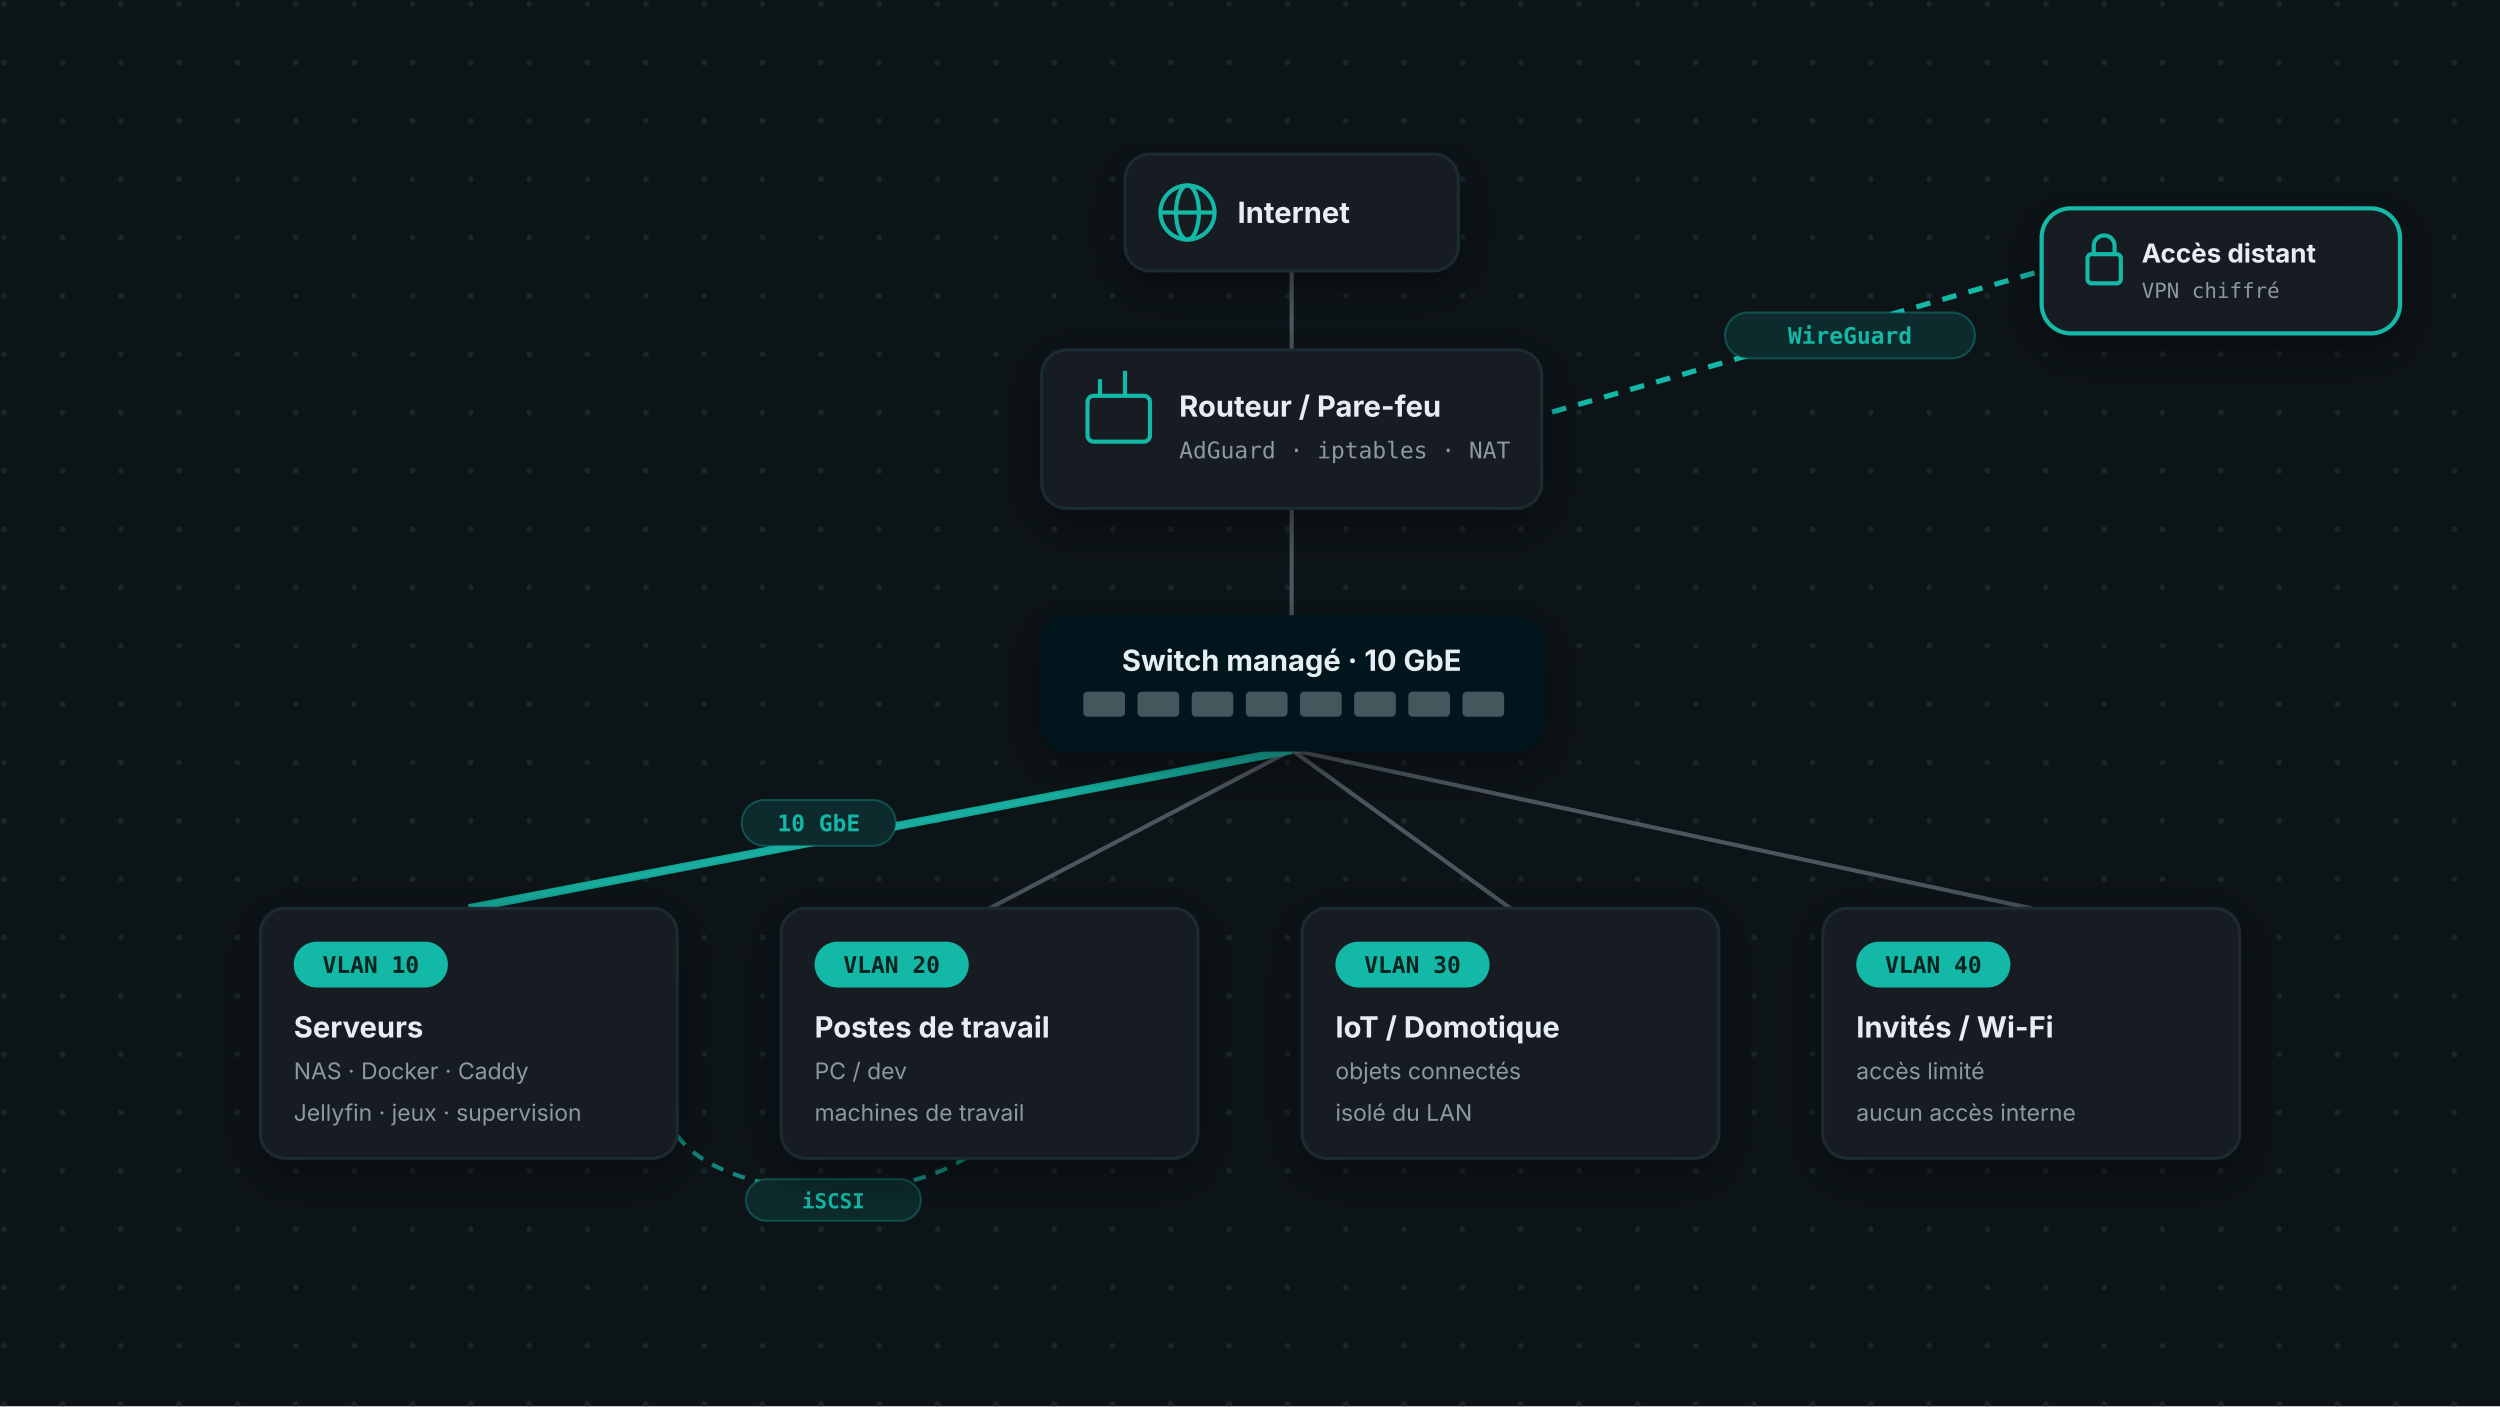
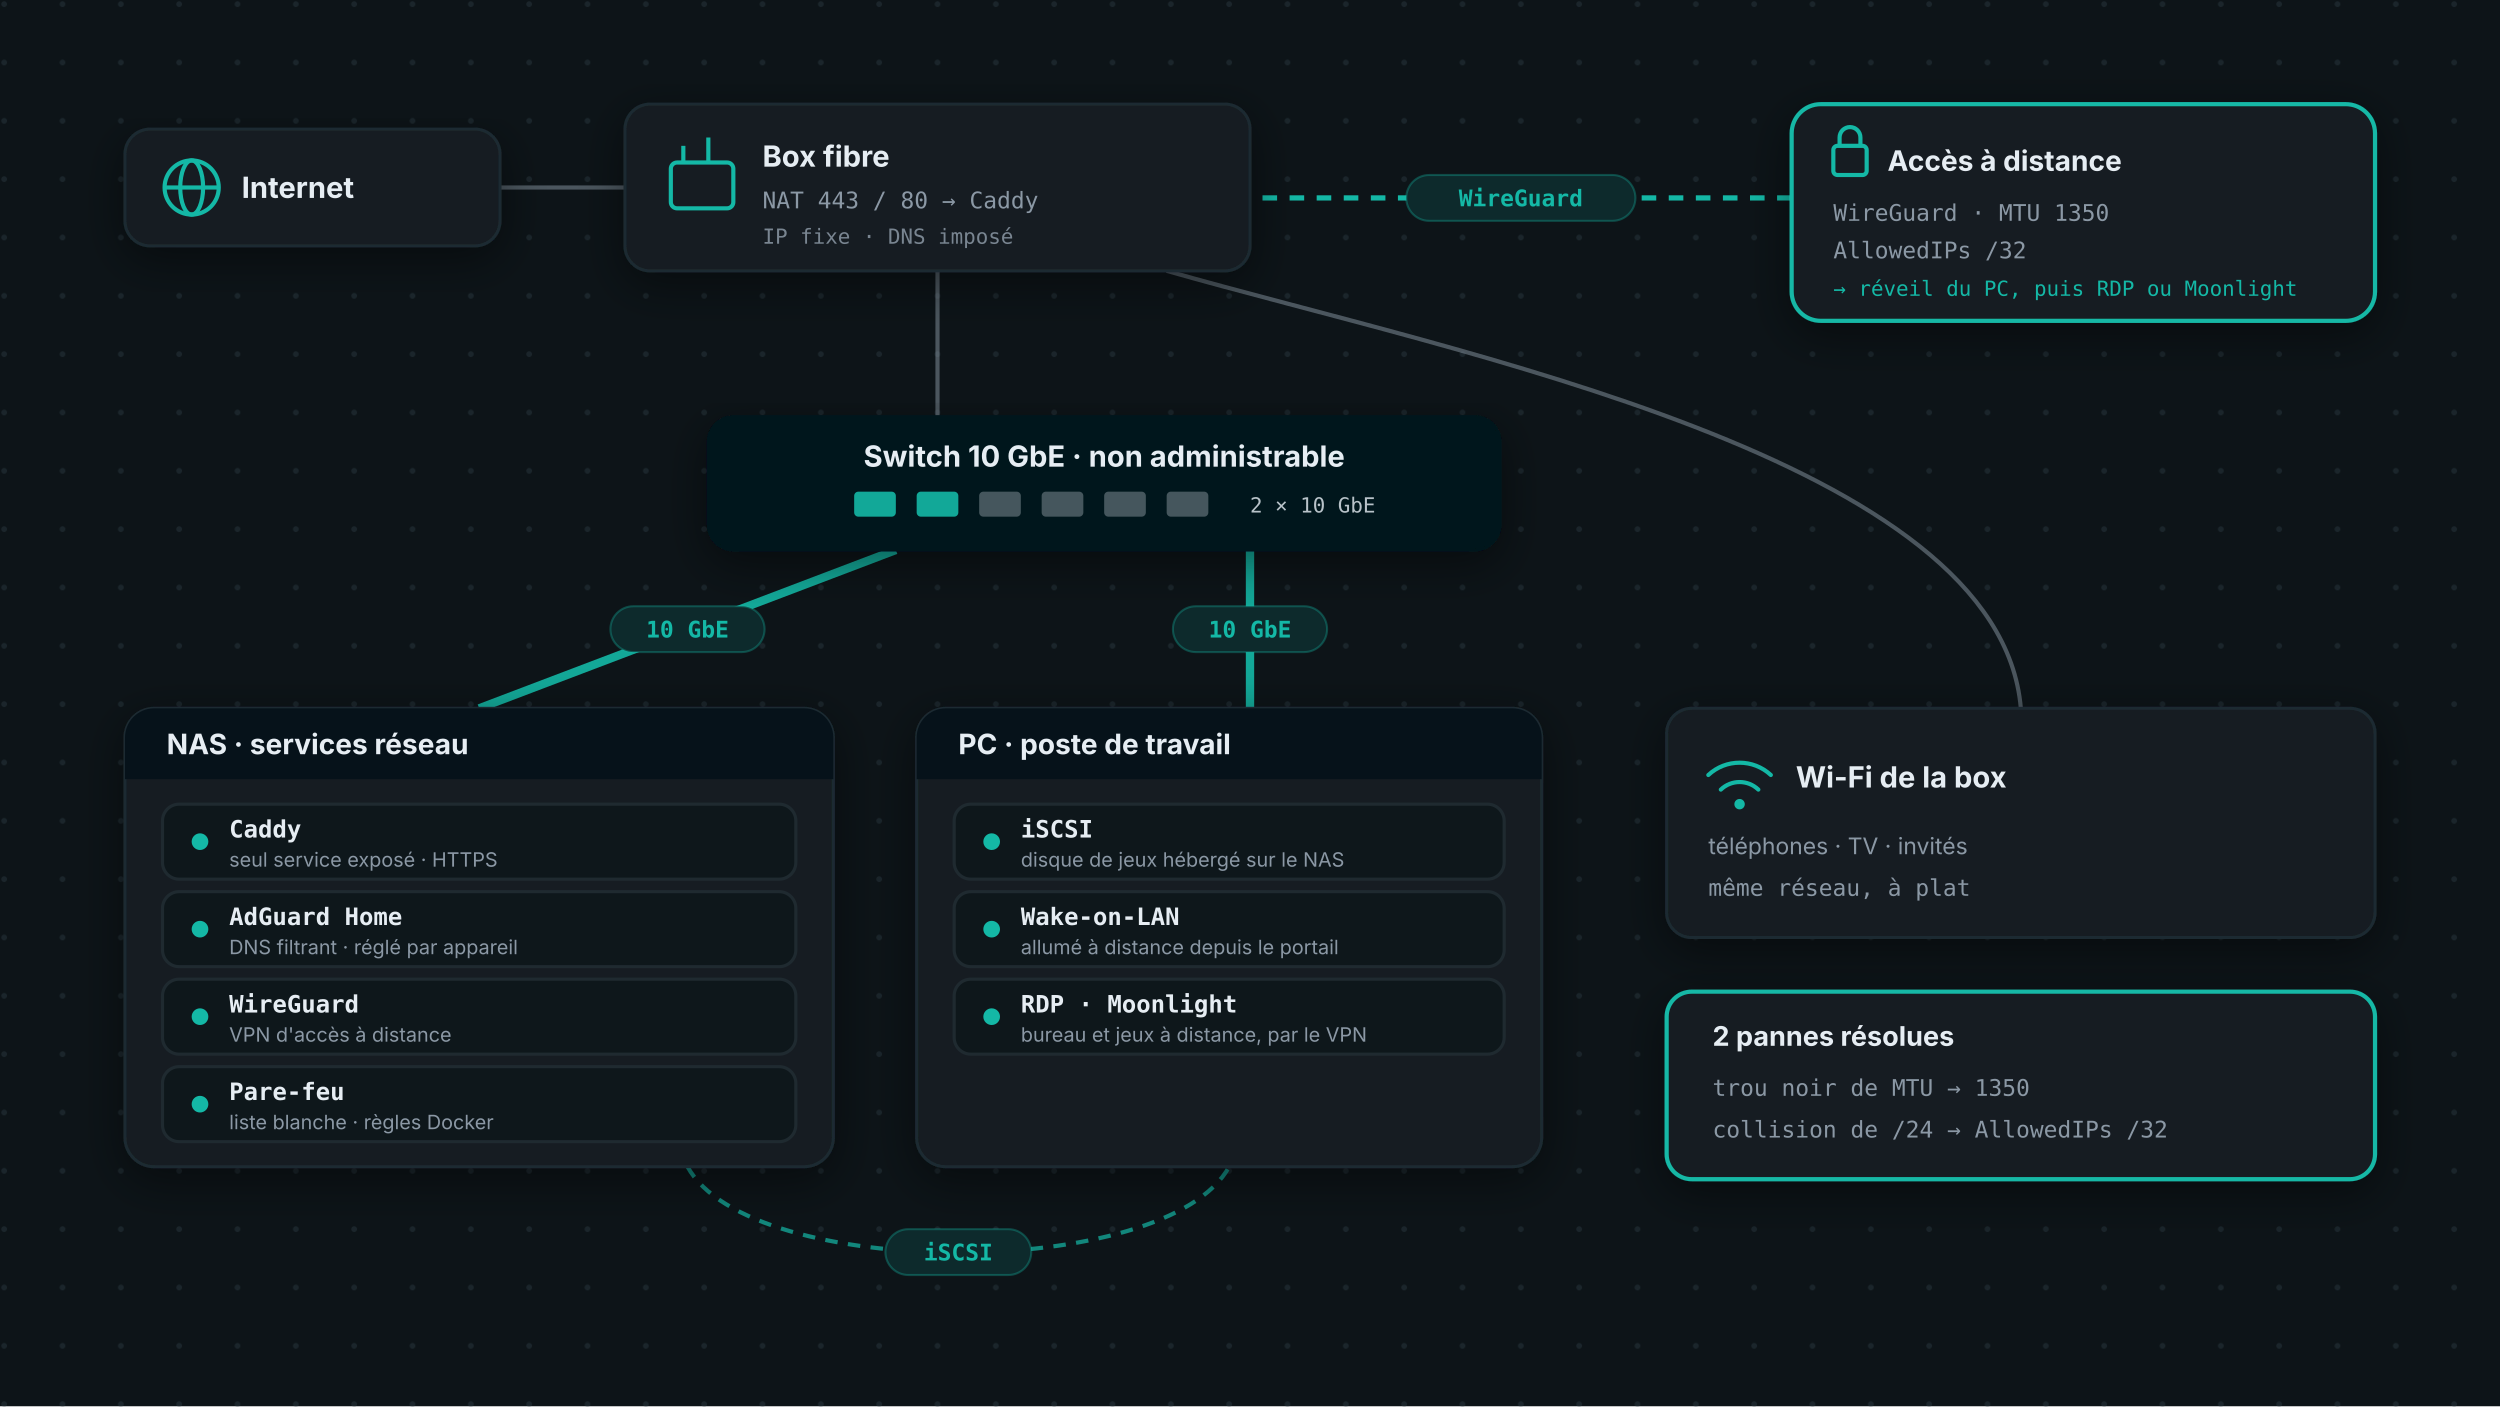
<svg xmlns="http://www.w3.org/2000/svg" width="1200" height="675" viewBox="0 0 1200 675" font-family="'Inter', system-ui, -apple-system, 'Segoe UI', Arial, sans-serif">
  <defs>
    <pattern id="reseau-dark-fr-dots" width="28" height="28" patternUnits="userSpaceOnUse">
      <circle cx="2" cy="2" r="1.4" fill="#1f2a30" fill-opacity="0.8" />
    </pattern>
    <filter id="reseau-dark-fr-sh" x="-20%" y="-20%" width="140%" height="160%">
      <feDropShadow dx="0" dy="6" stdDeviation="11" flood-color="#000000" flood-opacity="0.45" />
    </filter>
  </defs>
  <rect width="1200" height="675" fill="#0d1418" />
  <rect width="1200" height="675" fill="url(#reseau-dark-fr-dots)" />
  <g stroke="#8b98a5" stroke-opacity="0.5" stroke-width="2" fill="none">
-     <path d="M620 130 L620 168" />
-     <path d="M620 244 L620 296" />
-     <path d="M620 360 L225 436" />
-     <path d="M620 360 L475 436" />
-     <path d="M620 360 L725 436" />
-     <path d="M620 360 L975 436" />
+     <path d="M240 90 L300 90" />
+     <path d="M450 130 L450 200" />
+     <path d="M560 130 C 700 170, 960 220, 970 340" />
  </g>
-   <path d="M620 360 L225 436" stroke="#14b8a6" stroke-width="4" fill="none" opacity="0.9" />
-   <rect x="356" y="384" width="74" height="22" rx="11" fill="#0d1418" />
-   <rect x="356" y="384" width="74" height="22" rx="11" fill="#14b8a6" fill-opacity="0.14" stroke="#14b8a6" stroke-opacity="0.32" />
-   <text x="393" y="399" font-size="11" fill="#14b8a6" font-weight="bold" font-family="'JetBrains Mono', ui-monospace, SFMono-Regular, Menlo, Consolas, monospace" text-anchor="middle">10 GbE</text>
-   <path d="M720 205 L980 130" stroke="#14b8a6" stroke-width="2.5" stroke-dasharray="7 6" fill="none" />
-   <rect x="828" y="150" width="120" height="22" rx="11" fill="#0d1418" />
-   <rect x="828" y="150" width="120" height="22" rx="11" fill="#14b8a6" fill-opacity="0.14" stroke="#14b8a6" stroke-opacity="0.32" />
-   <text x="888" y="165" font-size="11" fill="#14b8a6" font-weight="bold" font-family="'JetBrains Mono', ui-monospace, SFMono-Regular, Menlo, Consolas, monospace" text-anchor="middle">WireGuard</text>
-   <path d="M325 545 C 350 580, 450 580, 475 545" stroke="#14b8a6" stroke-width="2" stroke-dasharray="6 5" fill="none" opacity="0.7" />
-   <rect x="358" y="566" width="84" height="20" rx="10" fill="#0d1418" />
-   <rect x="358" y="566" width="84" height="20" rx="10" fill="#14b8a6" fill-opacity="0.14" stroke="#14b8a6" stroke-opacity="0.32" />
-   <text x="400" y="580" font-size="10" fill="#14b8a6" font-weight="bold" font-family="'JetBrains Mono', ui-monospace, SFMono-Regular, Menlo, Consolas, monospace" text-anchor="middle">iSCSI</text>
+   <g stroke="#14b8a6" stroke-width="4" fill="none" opacity="0.9">
+     <path d="M430 264 L230 340" />
+     <path d="M600 264 L600 340" />
+   </g>
+   <rect x="293" y="291" width="74" height="22" rx="11" fill="#0d1418" />
+   <rect x="293" y="291" width="74" height="22" rx="11" fill="#14b8a6" fill-opacity="0.14" stroke="#14b8a6" stroke-opacity="0.32" />
+   <text x="330" y="306" font-size="11" fill="#14b8a6" font-weight="bold" font-family="'JetBrains Mono', ui-monospace, SFMono-Regular, Menlo, Consolas, monospace" text-anchor="middle">10 GbE</text>
+   <rect x="563" y="291" width="74" height="22" rx="11" fill="#0d1418" />
+   <rect x="563" y="291" width="74" height="22" rx="11" fill="#14b8a6" fill-opacity="0.14" stroke="#14b8a6" stroke-opacity="0.32" />
+   <text x="600" y="306" font-size="11" fill="#14b8a6" font-weight="bold" font-family="'JetBrains Mono', ui-monospace, SFMono-Regular, Menlo, Consolas, monospace" text-anchor="middle">10 GbE</text>
+   <path d="M860 95 L600 95" stroke="#14b8a6" stroke-width="2.5" stroke-dasharray="7 6" fill="none" />
+   <rect x="675" y="84" width="110" height="22" rx="11" fill="#0d1418" />
+   <rect x="675" y="84" width="110" height="22" rx="11" fill="#14b8a6" fill-opacity="0.14" stroke="#14b8a6" stroke-opacity="0.32" />
+   <text x="730" y="99" font-size="11" fill="#14b8a6" font-weight="bold" font-family="'JetBrains Mono', ui-monospace, SFMono-Regular, Menlo, Consolas, monospace" text-anchor="middle">WireGuard</text>
+   <path d="M330 560 C 360 615, 560 615, 590 560" stroke="#14b8a6" stroke-width="2" stroke-dasharray="6 5" fill="none" opacity="0.7" />
+   <rect x="425" y="590" width="70" height="22" rx="11" fill="#0d1418" />
+   <rect x="425" y="590" width="70" height="22" rx="11" fill="#14b8a6" fill-opacity="0.14" stroke="#14b8a6" stroke-opacity="0.32" />
+   <text x="460" y="605" font-size="11" fill="#14b8a6" font-weight="bold" font-family="'JetBrains Mono', ui-monospace, SFMono-Regular, Menlo, Consolas, monospace" text-anchor="middle">iSCSI</text>
  <g filter="url(#reseau-dark-fr-sh)">
-     <rect x="540" y="74" width="160" height="56" rx="12" fill="#121c20" stroke="#1f2a30" stroke-width="1.5" />
+     <rect x="60" y="62" width="180" height="56" rx="12" fill="#121c20" stroke="#1f2a30" stroke-width="1.5" />
  </g>
  <g stroke="#14b8a6" stroke-width="2" fill="none">
-     <circle cx="570" cy="102" r="13" />
-     <ellipse cx="570" cy="102" rx="5.5" ry="13" />
-     <line x1="557" y1="102" x2="583" y2="102" />
+     <circle cx="92" cy="90" r="13" />
+     <ellipse cx="92" cy="90" rx="5.5" ry="13" />
+     <line x1="79" y1="90" x2="105" y2="90" />
  </g>
-   <text x="594" y="107" font-size="14" fill="#e6edf3" font-weight="bold" font-family="'Inter', system-ui, -apple-system, 'Segoe UI', Arial, sans-serif">Internet</text>
+   <text x="116" y="95" font-size="14" fill="#e6edf3" font-weight="bold" font-family="'Inter', system-ui, -apple-system, 'Segoe UI', Arial, sans-serif">Internet</text>
  <g filter="url(#reseau-dark-fr-sh)">
-     <rect x="500" y="168" width="240" height="76" rx="12" fill="#121c20" stroke="#1f2a30" stroke-width="1.5" />
+     <rect x="300" y="50" width="300" height="80" rx="12" fill="#121c20" stroke="#1f2a30" stroke-width="1.5" />
  </g>
  <g stroke="#14b8a6" stroke-width="2" fill="none">
-     <rect x="522" y="190" width="30" height="22" rx="3" />
-     <path d="M528 190 v-8 M540 190 v-12" />
+     <rect x="322" y="78" width="30" height="22" rx="3" />
+     <path d="M328 78 v-8 M340 78 v-12" />
  </g>
-   <text x="566" y="200" font-size="14" fill="#e6edf3" font-weight="bold" font-family="'Inter', system-ui, -apple-system, 'Segoe UI', Arial, sans-serif">Routeur / Pare-feu</text>
-   <text x="566" y="220" font-size="11" fill="#8b98a5" font-weight="normal" font-family="'JetBrains Mono', ui-monospace, SFMono-Regular, Menlo, Consolas, monospace">AdGuard · iptables · NAT</text>
+   <text x="366" y="80" font-size="14" fill="#e6edf3" font-weight="bold" font-family="'Inter', system-ui, -apple-system, 'Segoe UI', Arial, sans-serif">Box fibre</text>
+   <text x="366" y="100" font-size="11" fill="#8b98a5" font-weight="normal" font-family="'JetBrains Mono', ui-monospace, SFMono-Regular, Menlo, Consolas, monospace">NAT 443 / 80 → Caddy</text>
+   <text x="366" y="117" font-size="10" fill="#8b98a5" fill-opacity="0.85" font-weight="normal" font-family="'JetBrains Mono', ui-monospace, SFMono-Regular, Menlo, Consolas, monospace">IP fixe · DNS imposé</text>
  <g filter="url(#reseau-dark-fr-sh)">
-     <rect x="980" y="100" width="172" height="60" rx="14" fill="#121c20" stroke="#14b8a6" stroke-width="2" />
+     <rect x="860" y="50" width="280" height="104" rx="14" fill="#121c20" stroke="#14b8a6" stroke-width="2" />
  </g>
  <g stroke="#14b8a6" stroke-width="2" fill="none">
-     <rect x="1002" y="122" width="16" height="14" rx="2" />
-     <path d="M1005 122 v-4 a5 5 0 0 1 10 0 v4" />
+     <rect x="880" y="70" width="16" height="14" rx="2" />
+     <path d="M883 70 v-4 a5 5 0 0 1 10 0 v4" />
  </g>
-   <text x="1028" y="126" font-size="12.5" fill="#e6edf3" font-weight="bold" font-family="'Inter', system-ui, -apple-system, 'Segoe UI', Arial, sans-serif">Accès distant</text>
-   <text x="1028" y="143" font-size="10" fill="#8b98a5" font-weight="normal" font-family="'JetBrains Mono', ui-monospace, SFMono-Regular, Menlo, Consolas, monospace">VPN chiffré</text>
+   <text x="906" y="82" font-size="13.5" fill="#e6edf3" font-weight="bold" font-family="'Inter', system-ui, -apple-system, 'Segoe UI', Arial, sans-serif">Accès à distance</text>
+   <text x="880" y="106" font-size="11" fill="#8b98a5" font-weight="normal" font-family="'JetBrains Mono', ui-monospace, SFMono-Regular, Menlo, Consolas, monospace">WireGuard · MTU 1350</text>
+   <text x="880" y="124" font-size="11" fill="#8b98a5" font-weight="normal" font-family="'JetBrains Mono', ui-monospace, SFMono-Regular, Menlo, Consolas, monospace">AllowedIPs /32</text>
+   <text x="880" y="142" font-size="10" fill="#14b8a6" font-weight="normal" font-family="'JetBrains Mono', ui-monospace, SFMono-Regular, Menlo, Consolas, monospace">→ réveil du PC, puis RDP ou Moonlight</text>
  <g filter="url(#reseau-dark-fr-sh)">
-     <rect x="500" y="296" width="240" height="64" rx="12" fill="#06121a" stroke="#06121a" stroke-width="1.5" />
+     <rect x="340" y="200" width="380" height="64" rx="12" fill="#06121a" stroke="#06121a" stroke-width="1.5" />
  </g>
-   <g fill="#e6edf3" fill-opacity="0.3">
-     <rect x="520" y="332" width="20" height="12" rx="2" />
-     <rect x="546" y="332" width="20" height="12" rx="2" />
-     <rect x="572" y="332" width="20" height="12" rx="2" />
-     <rect x="598" y="332" width="20" height="12" rx="2" />
-     <rect x="624" y="332" width="20" height="12" rx="2" />
-     <rect x="650" y="332" width="20" height="12" rx="2" />
-     <rect x="676" y="332" width="20" height="12" rx="2" />
-     <rect x="702" y="332" width="20" height="12" rx="2" />
+   <text x="530" y="224" font-size="14" fill="#e6edf3" font-weight="bold" font-family="'Inter', system-ui, -apple-system, 'Segoe UI', Arial, sans-serif" text-anchor="middle">Switch 10 GbE · non administrable</text>
+   <rect x="410" y="236" width="20" height="12" rx="2" fill="#14b8a6" fill-opacity="0.9" />
+   <rect x="440" y="236" width="20" height="12" rx="2" fill="#14b8a6" fill-opacity="0.9" />
+   <rect x="470" y="236" width="20" height="12" rx="2" fill="#e6edf3" fill-opacity="0.3" />
+   <rect x="500" y="236" width="20" height="12" rx="2" fill="#e6edf3" fill-opacity="0.3" />
+   <rect x="530" y="236" width="20" height="12" rx="2" fill="#e6edf3" fill-opacity="0.3" />
+   <rect x="560" y="236" width="20" height="12" rx="2" fill="#e6edf3" fill-opacity="0.3" />
+   <text x="600" y="246" font-size="10" fill="#e6edf3" fill-opacity="0.8" font-weight="normal" font-family="'JetBrains Mono', ui-monospace, SFMono-Regular, Menlo, Consolas, monospace">2 × 10 GbE</text>
+   <g filter="url(#reseau-dark-fr-sh)">
+     <rect x="60" y="340" width="340" height="220" rx="14" fill="#121c20" stroke="#1f2a30" stroke-width="1.5" />
  </g>
-   <text x="620" y="322" font-size="14" fill="#e6edf3" font-weight="bold" font-family="'Inter', system-ui, -apple-system, 'Segoe UI', Arial, sans-serif" text-anchor="middle">Switch managé · 10 GbE</text>
+   <path d="M60 354 a14 14 0 0 1 14 -14 h312 a14 14 0 0 1 14 14 v20 h-340 z" fill="#06121a" />
+   <text x="80" y="362" font-size="13.5" fill="#e6edf3" font-weight="bold" font-family="'Inter', system-ui, -apple-system, 'Segoe UI', Arial, sans-serif">NAS · services réseau</text>
+   <g>
+     <rect x="78" y="386" width="304" height="36" rx="8" fill="#0e171b" stroke="#1f2a30" stroke-width="1.5" />
+   </g>
+   <circle cx="96" cy="404" r="4" fill="#14b8a6" />
+   <text x="110" y="402" font-size="11.5" fill="#e6edf3" font-weight="bold" font-family="'JetBrains Mono', ui-monospace, SFMono-Regular, Menlo, Consolas, monospace">Caddy</text>
+   <text x="110" y="416" font-size="9.5" fill="#8b98a5" font-weight="normal" font-family="'Inter', system-ui, -apple-system, 'Segoe UI', Arial, sans-serif">seul service exposé · HTTPS</text>
+   <g>
+     <rect x="78" y="428" width="304" height="36" rx="8" fill="#0e171b" stroke="#1f2a30" stroke-width="1.5" />
+   </g>
+   <circle cx="96" cy="446" r="4" fill="#14b8a6" />
+   <text x="110" y="444" font-size="11.5" fill="#e6edf3" font-weight="bold" font-family="'JetBrains Mono', ui-monospace, SFMono-Regular, Menlo, Consolas, monospace">AdGuard Home</text>
+   <text x="110" y="458" font-size="9.5" fill="#8b98a5" font-weight="normal" font-family="'Inter', system-ui, -apple-system, 'Segoe UI', Arial, sans-serif">DNS filtrant · réglé par appareil</text>
+   <g>
+     <rect x="78" y="470" width="304" height="36" rx="8" fill="#0e171b" stroke="#1f2a30" stroke-width="1.5" />
+   </g>
+   <circle cx="96" cy="488" r="4" fill="#14b8a6" />
+   <text x="110" y="486" font-size="11.5" fill="#e6edf3" font-weight="bold" font-family="'JetBrains Mono', ui-monospace, SFMono-Regular, Menlo, Consolas, monospace">WireGuard</text>
+   <text x="110" y="500" font-size="9.5" fill="#8b98a5" font-weight="normal" font-family="'Inter', system-ui, -apple-system, 'Segoe UI', Arial, sans-serif">VPN d'accès à distance</text>
+   <g>
+     <rect x="78" y="512" width="304" height="36" rx="8" fill="#0e171b" stroke="#1f2a30" stroke-width="1.5" />
+   </g>
+   <circle cx="96" cy="530" r="4" fill="#14b8a6" />
+   <text x="110" y="528" font-size="11.5" fill="#e6edf3" font-weight="bold" font-family="'JetBrains Mono', ui-monospace, SFMono-Regular, Menlo, Consolas, monospace">Pare-feu</text>
+   <text x="110" y="542" font-size="9.5" fill="#8b98a5" font-weight="normal" font-family="'Inter', system-ui, -apple-system, 'Segoe UI', Arial, sans-serif">liste blanche · règles Docker</text>
  <g filter="url(#reseau-dark-fr-sh)">
-     <rect x="125" y="436" width="200" height="120" rx="12" fill="#121c20" stroke="#1f2a30" stroke-width="1.5" />
+     <rect x="440" y="340" width="300" height="220" rx="14" fill="#121c20" stroke="#1f2a30" stroke-width="1.5" />
  </g>
-   <rect x="141" y="452" width="74" height="22" rx="11" fill="#14b8a6" />
-   <text x="178" y="467" font-size="11" fill="#07221f" font-weight="bold" font-family="'JetBrains Mono', ui-monospace, SFMono-Regular, Menlo, Consolas, monospace" text-anchor="middle">VLAN 10</text>
-   <text x="141" y="498" font-size="14" fill="#e6edf3" font-weight="bold" font-family="'Inter', system-ui, -apple-system, 'Segoe UI', Arial, sans-serif">Serveurs</text>
-   <text x="141" y="518" font-size="11" fill="#8b98a5" font-weight="normal" font-family="'Inter', system-ui, -apple-system, 'Segoe UI', Arial, sans-serif">NAS · Docker · Caddy</text>
-   <text x="141" y="538" font-size="11" fill="#8b98a5" font-weight="normal" font-family="'Inter', system-ui, -apple-system, 'Segoe UI', Arial, sans-serif">Jellyfin · jeux · supervision</text>
+   <path d="M440 354 a14 14 0 0 1 14 -14 h272 a14 14 0 0 1 14 14 v20 h-300 z" fill="#06121a" />
+   <text x="460" y="362" font-size="13.5" fill="#e6edf3" font-weight="bold" font-family="'Inter', system-ui, -apple-system, 'Segoe UI', Arial, sans-serif">PC · poste de travail</text>
+   <g>
+     <rect x="458" y="386" width="264" height="36" rx="8" fill="#0e171b" stroke="#1f2a30" stroke-width="1.5" />
+   </g>
+   <circle cx="476" cy="404" r="4" fill="#14b8a6" />
+   <text x="490" y="402" font-size="11.5" fill="#e6edf3" font-weight="bold" font-family="'JetBrains Mono', ui-monospace, SFMono-Regular, Menlo, Consolas, monospace">iSCSI</text>
+   <text x="490" y="416" font-size="9.5" fill="#8b98a5" font-weight="normal" font-family="'Inter', system-ui, -apple-system, 'Segoe UI', Arial, sans-serif">disque de jeux hébergé sur le NAS</text>
+   <g>
+     <rect x="458" y="428" width="264" height="36" rx="8" fill="#0e171b" stroke="#1f2a30" stroke-width="1.5" />
+   </g>
+   <circle cx="476" cy="446" r="4" fill="#14b8a6" />
+   <text x="490" y="444" font-size="11.5" fill="#e6edf3" font-weight="bold" font-family="'JetBrains Mono', ui-monospace, SFMono-Regular, Menlo, Consolas, monospace">Wake-on-LAN</text>
+   <text x="490" y="458" font-size="9.5" fill="#8b98a5" font-weight="normal" font-family="'Inter', system-ui, -apple-system, 'Segoe UI', Arial, sans-serif">allumé à distance depuis le portail</text>
+   <g>
+     <rect x="458" y="470" width="264" height="36" rx="8" fill="#0e171b" stroke="#1f2a30" stroke-width="1.5" />
+   </g>
+   <circle cx="476" cy="488" r="4" fill="#14b8a6" />
+   <text x="490" y="486" font-size="11.5" fill="#e6edf3" font-weight="bold" font-family="'JetBrains Mono', ui-monospace, SFMono-Regular, Menlo, Consolas, monospace">RDP · Moonlight</text>
+   <text x="490" y="500" font-size="9.5" fill="#8b98a5" font-weight="normal" font-family="'Inter', system-ui, -apple-system, 'Segoe UI', Arial, sans-serif">bureau et jeux à distance, par le VPN</text>
  <g filter="url(#reseau-dark-fr-sh)">
-     <rect x="375" y="436" width="200" height="120" rx="12" fill="#121c20" stroke="#1f2a30" stroke-width="1.5" />
+     <rect x="800" y="340" width="340" height="110" rx="12" fill="#121c20" stroke="#1f2a30" stroke-width="1.5" />
  </g>
-   <rect x="391" y="452" width="74" height="22" rx="11" fill="#14b8a6" />
-   <text x="428" y="467" font-size="11" fill="#07221f" font-weight="bold" font-family="'JetBrains Mono', ui-monospace, SFMono-Regular, Menlo, Consolas, monospace" text-anchor="middle">VLAN 20</text>
-   <text x="391" y="498" font-size="14" fill="#e6edf3" font-weight="bold" font-family="'Inter', system-ui, -apple-system, 'Segoe UI', Arial, sans-serif">Postes de travail</text>
-   <text x="391" y="518" font-size="11" fill="#8b98a5" font-weight="normal" font-family="'Inter', system-ui, -apple-system, 'Segoe UI', Arial, sans-serif">PC / dev</text>
-   <text x="391" y="538" font-size="11" fill="#8b98a5" font-weight="normal" font-family="'Inter', system-ui, -apple-system, 'Segoe UI', Arial, sans-serif">machines de travail</text>
+   <g stroke="#14b8a6" stroke-width="2" fill="none" stroke-linecap="round">
+     <path d="M820 372 a22 22 0 0 1 30 0" />
+     <path d="M826 379 a13 13 0 0 1 18 0" />
+   </g>
+   <circle cx="835" cy="386" r="2.5" fill="#14b8a6" />
+   <text x="862" y="378" font-size="14" fill="#e6edf3" font-weight="bold" font-family="'Inter', system-ui, -apple-system, 'Segoe UI', Arial, sans-serif">Wi-Fi de la box</text>
+   <text x="820" y="410" font-size="11" fill="#8b98a5" font-weight="normal" font-family="'Inter', system-ui, -apple-system, 'Segoe UI', Arial, sans-serif">téléphones · TV · invités</text>
+   <text x="820" y="430" font-size="11" fill="#8b98a5" font-weight="normal" font-family="'JetBrains Mono', ui-monospace, SFMono-Regular, Menlo, Consolas, monospace">même réseau, à plat</text>
  <g filter="url(#reseau-dark-fr-sh)">
-     <rect x="625" y="436" width="200" height="120" rx="12" fill="#121c20" stroke="#1f2a30" stroke-width="1.5" />
+     <rect x="800" y="476" width="340" height="90" rx="12" fill="#121c20" stroke="#14b8a6" stroke-width="2" />
  </g>
-   <rect x="641" y="452" width="74" height="22" rx="11" fill="#14b8a6" />
-   <text x="678" y="467" font-size="11" fill="#07221f" font-weight="bold" font-family="'JetBrains Mono', ui-monospace, SFMono-Regular, Menlo, Consolas, monospace" text-anchor="middle">VLAN 30</text>
-   <text x="641" y="498" font-size="14" fill="#e6edf3" font-weight="bold" font-family="'Inter', system-ui, -apple-system, 'Segoe UI', Arial, sans-serif">IoT / Domotique</text>
-   <text x="641" y="518" font-size="11" fill="#8b98a5" font-weight="normal" font-family="'Inter', system-ui, -apple-system, 'Segoe UI', Arial, sans-serif">objets connectés</text>
-   <text x="641" y="538" font-size="11" fill="#8b98a5" font-weight="normal" font-family="'Inter', system-ui, -apple-system, 'Segoe UI', Arial, sans-serif">isolé du LAN</text>
-   <g filter="url(#reseau-dark-fr-sh)">
-     <rect x="875" y="436" width="200" height="120" rx="12" fill="#121c20" stroke="#1f2a30" stroke-width="1.5" />
-   </g>
-   <rect x="891" y="452" width="74" height="22" rx="11" fill="#14b8a6" />
-   <text x="928" y="467" font-size="11" fill="#07221f" font-weight="bold" font-family="'JetBrains Mono', ui-monospace, SFMono-Regular, Menlo, Consolas, monospace" text-anchor="middle">VLAN 40</text>
-   <text x="891" y="498" font-size="14" fill="#e6edf3" font-weight="bold" font-family="'Inter', system-ui, -apple-system, 'Segoe UI', Arial, sans-serif">Invités / Wi-Fi</text>
-   <text x="891" y="518" font-size="11" fill="#8b98a5" font-weight="normal" font-family="'Inter', system-ui, -apple-system, 'Segoe UI', Arial, sans-serif">accès limité</text>
-   <text x="891" y="538" font-size="11" fill="#8b98a5" font-weight="normal" font-family="'Inter', system-ui, -apple-system, 'Segoe UI', Arial, sans-serif">aucun accès interne</text>
+   <text x="822" y="502" font-size="13" fill="#e6edf3" font-weight="bold" font-family="'Inter', system-ui, -apple-system, 'Segoe UI', Arial, sans-serif">2 pannes résolues</text>
+   <text x="822" y="526" font-size="11" fill="#8b98a5" font-weight="normal" font-family="'JetBrains Mono', ui-monospace, SFMono-Regular, Menlo, Consolas, monospace">trou noir de MTU → 1350</text>
+   <text x="822" y="546" font-size="11" fill="#8b98a5" font-weight="normal" font-family="'JetBrains Mono', ui-monospace, SFMono-Regular, Menlo, Consolas, monospace">collision de /24 → AllowedIPs /32</text>
</svg>
